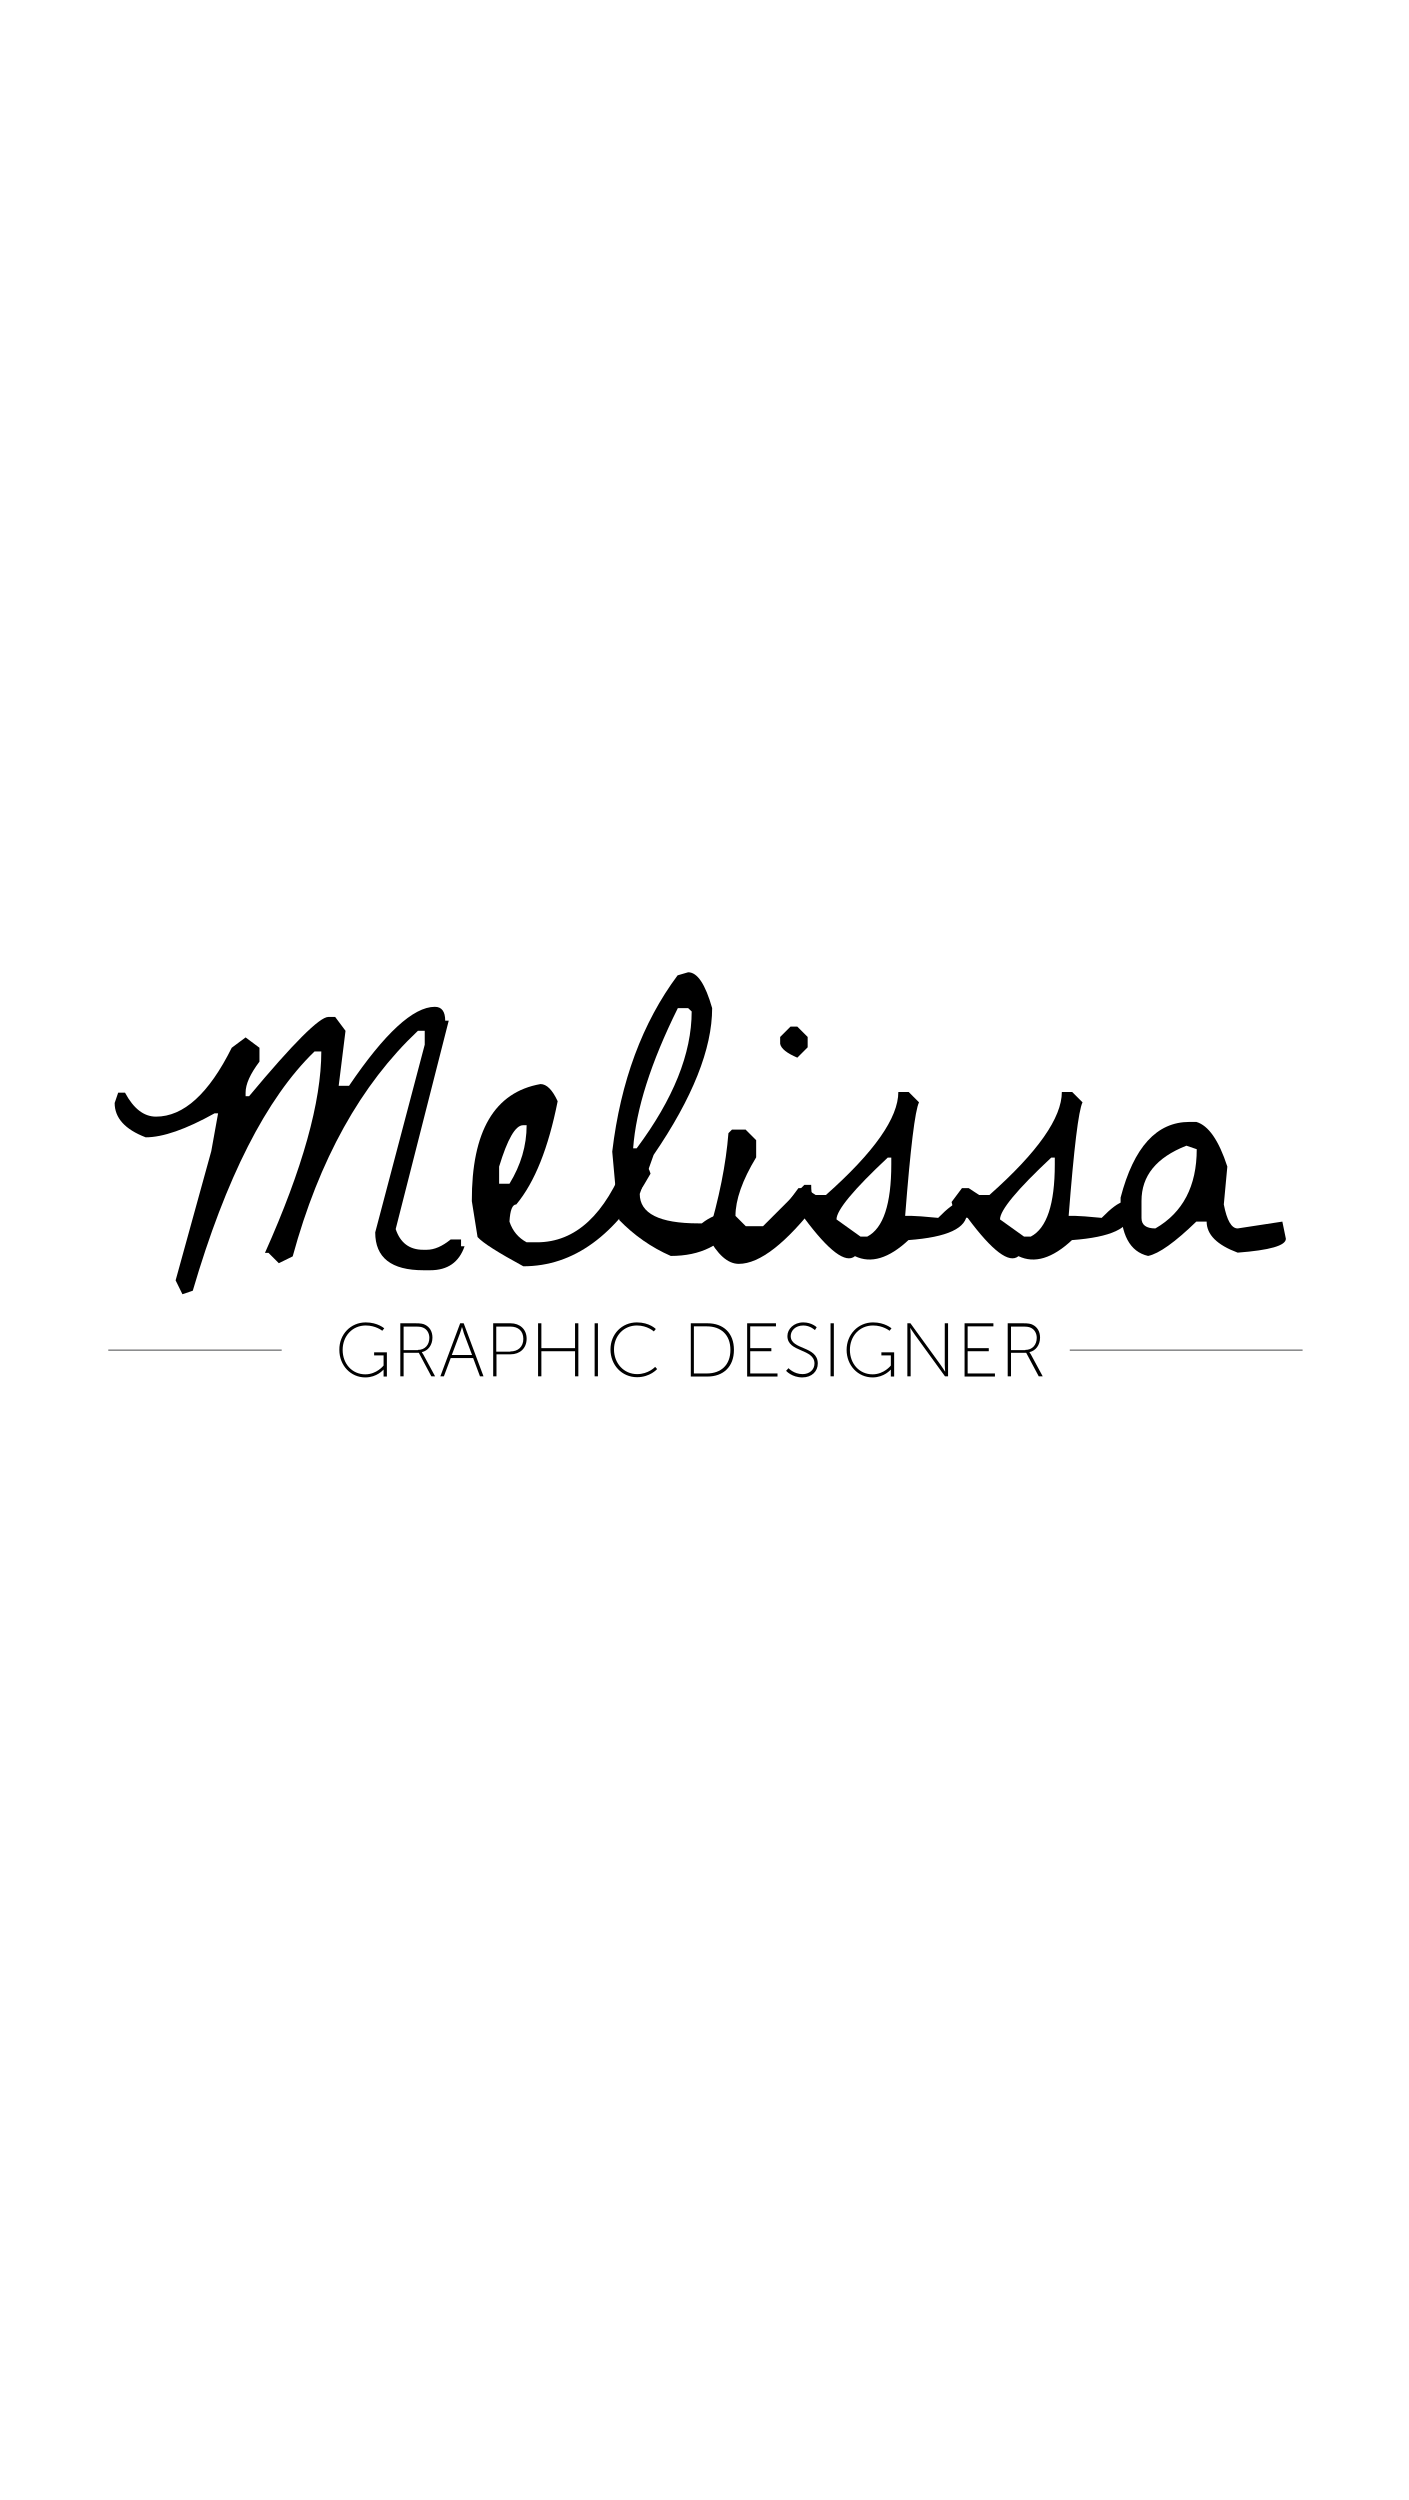
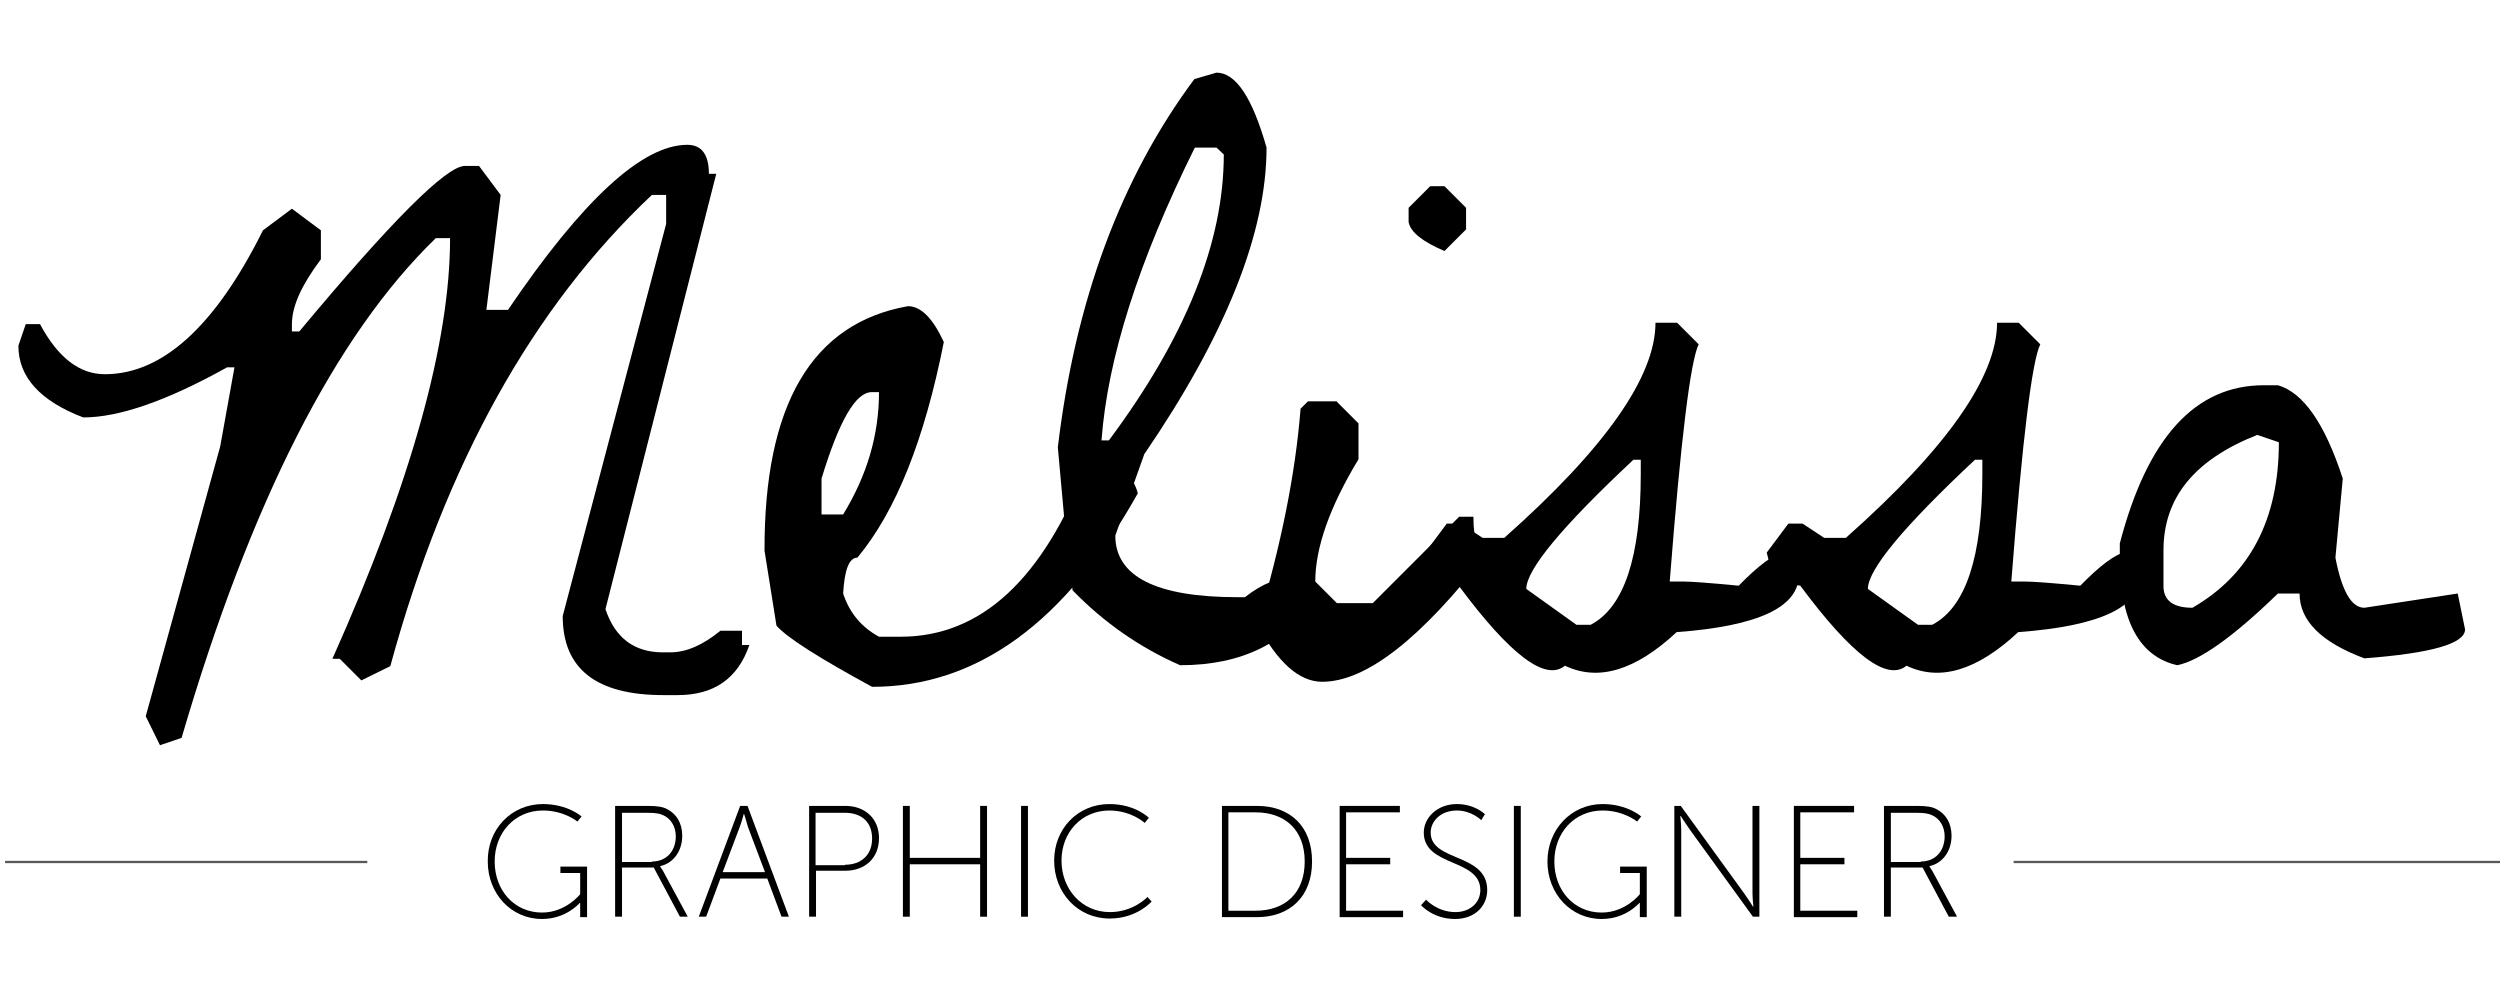
- <svg xmlns="http://www.w3.org/2000/svg" version="1.1" id="Layer_1" x="0px" y="0px" viewBox="0 0 640 1136" enable-background="new 0 0 640 1136" xml:space="preserve">
+ <svg xmlns="http://www.w3.org/2000/svg" version="1.1" id="Layer_1" x="0px" y="0px" viewBox="48.1 426 543.8 214" enable-background="new 48.1 426 543.8 214" xml:space="preserve">
  <line fill="none" stroke="#58595B" stroke-width="0.5" stroke-miterlimit="10" x1="49.2" y1="613.5" x2="128" y2="613.5" />
  <line fill="none" stroke="#58595B" stroke-width="0.5" stroke-miterlimit="10" x1="486.1" y1="613.5" x2="591.9" y2="613.5" />
  <g enable-background="new    ">
-     <path d="M197.6,457.5c3.1,0,4.7,2.1,4.7,6.3h1.6l-22.5,88.4l-1.6,6.3c2.1,6.3,6.3,9.4,12.5,9.4h1.6c3.5,0,7.1-1.6,10.9-4.7h4.7v3.1   h1.6c-2.5,7.3-7.7,10.9-15.6,10.9h-3.1c-14.6,0-21.9-5.7-21.9-17.2l22.5-85.3v-6.3h-3.1c-25.9,24.4-44.9,58.5-56.9,102.5l-6.3,3.1   l-4.7-4.7h-1.6c17.1-38.2,25.6-68.7,25.6-91.5h-3.1c-21.9,21.2-40.3,57.5-55.3,108.7l-4.7,1.6l-3.1-6.3L96,523.1l3.1-17.2h-1.6   c-13.1,7.3-23.5,10.9-31.3,10.9c-9.4-3.6-14.1-8.8-14.1-15.6l1.6-4.7h3.1c3.9,7.3,8.6,10.9,14.1,10.9c12.5,0,24-10.4,34.4-31.3   l6.3-4.7l6.3,4.7v6.3c-4.2,5.6-6.3,10.2-6.3,14.1v1.6h1.6c20-24,32-36,36-36h3.1l4.7,6.3l-3.1,25h4.7   C174.8,469.5,187.8,457.5,197.6,457.5z" />
+     <path d="M197.6,457.5c3.1,0,4.7,2.1,4.7,6.3h1.6l-22.5,88.4l-1.6,6.3c2.1,6.3,6.3,9.4,12.5,9.4h1.6c3.5,0,7.1-1.6,10.9-4.7h4.7v3.1   h1.6c-2.5,7.3-7.7,10.9-15.6,10.9h-3.1c-14.6,0-21.9-5.7-21.9-17.2l22.5-85.3v-6.3h-3.1C164,492.8,145,526.9,133,570.9l-6.3,3.1   l-4.7-4.7h-1.6c17.1-38.2,25.6-68.7,25.6-91.5h-3.1C121,499,102.6,535.3,87.6,586.5l-4.7,1.6l-3.1-6.3L96,523.1l3.1-17.2h-1.6   c-13.1,7.3-23.5,10.9-31.3,10.9c-9.4-3.6-14.1-8.8-14.1-15.6l1.6-4.7h3.1c3.9,7.3,8.6,10.9,14.1,10.9c12.5,0,24-10.4,34.4-31.3   l6.3-4.7l6.3,4.7v6.3c-4.2,5.6-6.3,10.2-6.3,14.1v1.6h1.6c20-24,32-36,36-36h3.1l4.7,6.3l-3.1,25h4.7   C174.8,469.5,187.8,457.5,197.6,457.5z" />
    <path d="M245.6,492.6c2.8,0,5.4,2.6,7.8,7.8c-4.2,21.2-10.4,36.8-18.8,46.9c-1.8,0-2.8,2.6-3.1,7.8c1.4,4.3,4.1,7.4,7.8,9.4h4.7   c17.5,0,31-12.5,40.6-37.5h1.6c5.2,0,8.3,2.1,9.4,6.3c-15.7,28.1-35,42.1-57.8,42.1c-11.4-6.2-18.4-10.6-20.8-13.3l-2.6-16.3   C214.3,514,224.7,496.3,245.6,492.6z M226.8,530.1v7.8h4.7c5.2-8.5,7.8-17.3,7.8-26.6h-1.6C234.2,511.3,230.6,517.6,226.8,530.1z" />
-     <path d="M312.7,441.8c4.2,0,7.8,5.4,10.9,16.3c0,18.5-8.9,40.8-26.6,66.7l-6.3,17.7c0,8.9,8.9,13.4,26.6,13.4h1.6   c3.8-3,7.5-4.4,10.9-4.4l4.7,4.4c-6.3,9.9-16.2,14.8-29.7,14.8c-8.9-3.9-16.7-9.4-23.4-16.3l-1.6-13.4l-1.6-17.7   c3.8-31.9,13.7-58.6,29.7-80.1L312.7,441.8z M308,458.1c-12.3,24.8-19,46-20.3,63.7h1.6c16.7-22.4,25-43.1,25-62.2l-1.6-1.5H308z" />
-     <path d="M338.9,513.4l4.7,4.7v7.8c-6.3,10.4-9.4,19.3-9.4,26.6l4.7,4.7h7.8l18.8-18.8h3.1c0,5.2,1,7.8,3.1,7.8   c-14.5,18.8-26.5,28.1-36,28.1c-5,0-9.7-4.2-14.1-12.5c5.2-17.3,8.3-32.9,9.4-46.9l1.6-1.6H338.9z M359.2,466.5h3.1l4.7,4.7v4.7   l-4.7,4.7c-4.7-2-7.4-4.1-7.8-6.3v-3.1L359.2,466.5z" />
-     <path d="M408.2,496.2h4.7l4.7,4.7c-1.8,3.6-3.9,20.8-6.3,51.6h3.1c1.7,0,5.6,0.3,11.9,0.9c8.7-8.9,13.1-9.7,13.1-2.4   c0,7.1-8.9,11.2-26.6,12.5c-8.9,8.3-17,10.8-24.3,7.3c-4.2,3.5-11.9-2.3-23.1-17.4l-5.7-0.9l-1.6-6.3l4.7-6.3h3.1l4.7,3.1h4.7   C397.3,523.5,408.2,507.9,408.2,496.2z M380.1,554.1l10.9,7.8h3.1c7.3-3.8,10.9-14.8,10.9-32.8v-3.1h-1.6   C387.9,540.5,380.1,549.9,380.1,554.1z" />
-     <path d="M482.5,496.2h4.7l4.7,4.7c-1.8,3.6-3.9,20.8-6.3,51.6h3.1c1.7,0,5.6,0.3,11.9,0.9c8.7-8.9,13.1-9.7,13.1-2.4   c0,7.1-8.9,11.2-26.6,12.5c-8.9,8.3-17,10.8-24.3,7.3c-4.2,3.5-11.9-2.3-23.1-17.4l-5.7-0.9l-1.6-6.3l4.7-6.3h3.1l4.7,3.1h4.7   C471.6,523.5,482.5,507.9,482.5,496.2z M454.4,554.1l10.9,7.8h3.1c7.3-3.8,10.9-14.8,10.9-32.8v-3.1h-1.6   C462.2,540.5,454.4,549.9,454.4,554.1z" />
+     <path d="M312.7,441.8c4.2,0,7.8,5.4,10.9,16.3c0,18.5-8.9,40.8-26.6,66.7l-6.3,17.7c0,8.9,8.9,13.4,26.6,13.4h1.6   c3.8-3,7.5-4.4,10.9-4.4l4.7,4.4c-6.3,9.9-16.2,14.8-29.7,14.8c-8.9-3.9-16.7-9.4-23.4-16.3l-1.6-13.4l-1.6-17.7   c3.8-31.9,13.7-58.6,29.7-80.1L312.7,441.8z M308,458.1c-12.3,24.8-19,46-20.3,63.7h1.6c16.7-22.4,25-43.1,25-62.2l-1.6-1.5   L308,458.1L308,458.1z" />
+     <path d="M338.9,513.4l4.7,4.7v7.8c-6.3,10.4-9.4,19.3-9.4,26.6l4.7,4.7h7.8l18.8-18.8h3.1c0,5.2,1,7.8,3.1,7.8   c-14.5,18.8-26.5,28.1-36,28.1c-5,0-9.7-4.2-14.1-12.5c5.2-17.3,8.3-32.9,9.4-46.9l1.6-1.6h6.3V513.4z M359.2,466.5h3.1l4.7,4.7   v4.7l-4.7,4.7c-4.7-2-7.4-4.1-7.8-6.3v-3.1L359.2,466.5z" />
+     <path d="M408.2,496.2h4.7l4.7,4.7c-1.8,3.6-3.9,20.8-6.3,51.6h3.1c1.7,0,5.6,0.3,11.9,0.9c8.7-8.9,13.1-9.7,13.1-2.4   c0,7.1-8.9,11.2-26.6,12.5c-8.9,8.3-17,10.8-24.3,7.3c-4.2,3.5-11.9-2.3-23.1-17.4l-5.7-0.9l-1.6-6.3l4.7-6.3h3.1l4.7,3.1h4.7   C397.3,523.5,408.2,507.9,408.2,496.2z M380.1,554.1l10.9,7.8h3.1c7.3-3.8,10.9-14.8,10.9-32.8V526h-1.6   C387.9,540.5,380.1,549.9,380.1,554.1z" />
+     <path d="M482.5,496.2h4.7l4.7,4.7c-1.8,3.6-3.9,20.8-6.3,51.6h3.1c1.7,0,5.6,0.3,11.9,0.9c8.7-8.9,13.1-9.7,13.1-2.4   c0,7.1-8.9,11.2-26.6,12.5c-8.9,8.3-17,10.8-24.3,7.3c-4.2,3.5-11.9-2.3-23.1-17.4l-5.7-0.9l-1.6-6.3l4.7-6.3h3.1l4.7,3.1h4.7   C471.6,523.5,482.5,507.9,482.5,496.2z M454.4,554.1l10.9,7.8h3.1c7.3-3.8,10.9-14.8,10.9-32.8V526h-1.6   C462.2,540.5,454.4,549.9,454.4,554.1z" />
    <path d="M540.5,509.8h3.1c5.5,1.6,10.2,8.3,14.1,20.3l-1.6,17.2c1.4,7.3,3.5,10.9,6.3,10.9l20.3-3.1l1.6,7.8   c0,3.1-7.3,5.2-21.9,6.3c-9.4-3.5-14.1-8.2-14.1-14.1h-4.7c-9.7,9.4-17,14.6-21.9,15.6c-8.3-1.9-12.5-9.7-12.5-23.4v-3.1   C515.2,521.2,525.6,509.8,540.5,509.8z M518.7,545.7v7.8c0,3.1,2.1,4.7,6.3,4.7c12.5-7.2,18.8-19.2,18.8-36l-4.7-1.6   C525.4,526,518.7,534.3,518.7,545.7z" />
  </g>
  <g enable-background="new    ">
-     <path d="M166.2,600.9c5.4,0,8.4,2.7,8.4,2.7l-0.9,1.1c0,0-2.9-2.4-7.5-2.4c-6.1,0-10.5,4.8-10.5,11.1c0,6.3,4.3,11.1,10.3,11.1   c5.2,0,8.3-4,8.3-4v-4.6h-4.3v-1.4h5.8v11h-1.5v-2.1c0-0.5,0-1,0-1h-0.1c0,0-2.9,3.5-8.2,3.5c-6.7,0-11.8-5.5-11.8-12.5   C154.1,606.4,159.3,600.9,166.2,600.9z" />
-     <path d="M181.8,601.3h7.1c2.2,0,3.4,0.2,4.3,0.7c2,1,3.3,3,3.3,5.8c0,3.4-2,6-4.8,6.6v0.1c0,0,0.2,0.3,0.6,0.9l5.4,10H196   l-5.7-10.7h-6.9v10.7h-1.5V601.3z M189.9,613.4c3.2,0,5.2-2.3,5.2-5.5c0-2.1-1.1-3.9-2.8-4.6c-0.7-0.3-1.4-0.5-3.4-0.5h-5.5v10.7   H189.9z" />
+     <path d="M166.2,600.9c5.4,0,8.4,2.7,8.4,2.7l-0.9,1.1c0,0-2.9-2.4-7.5-2.4c-6.1,0-10.5,4.8-10.5,11.1s4.3,11.1,10.3,11.1   c5.2,0,8.3-4,8.3-4v-4.6H170v-1.4h5.8v11h-1.5v-2.1c0-0.5,0-1,0-1h-0.1c0,0-2.9,3.5-8.2,3.5c-6.7,0-11.8-5.5-11.8-12.5   C154.1,606.4,159.3,600.9,166.2,600.9z" />
+     <path d="M181.8,601.3h7.1c2.2,0,3.4,0.2,4.3,0.7c2,1,3.3,3,3.3,5.8c0,3.4-2,6-4.8,6.6v0.1c0,0,0.2,0.3,0.6,0.9l5.4,10H196   l-5.7-10.7h-6.9v10.7h-1.5v-24.1H181.8z M189.9,613.4c3.2,0,5.2-2.3,5.2-5.5c0-2.1-1.1-3.9-2.8-4.6c-0.7-0.3-1.4-0.5-3.4-0.5h-5.5   v10.7h6.5V613.4z" />
    <path d="M215,617.1h-10.2l-3.1,8.3h-1.6l9-24.1h1.6l9,24.1h-1.6L215,617.1z M209.9,603c0,0-0.5,1.9-0.9,2.9l-3.7,9.8h9.2l-3.7-9.8   C210.5,604.9,210,603,209.9,603L209.9,603z" />
-     <path d="M224.1,601.3h7.9c4.2,0,7.3,2.7,7.3,7c0,4.4-3.1,7.1-7.3,7.1h-6.4v10h-1.5V601.3z M231.9,614.1c3.5,0,5.9-2.1,5.9-5.7   s-2.3-5.6-5.9-5.6h-6.4v11.4H231.9z" />
+     <path d="M224.1,601.3h7.9c4.2,0,7.3,2.7,7.3,7c0,4.4-3.1,7.1-7.3,7.1h-6.4v10h-1.5V601.3z M231.9,614.1c3.5,0,5.9-2.1,5.9-5.7   s-2.3-5.6-5.9-5.6h-6.4v11.4h6.4V614.1z" />
    <path d="M244.5,601.3h1.5v11.3h15.3v-11.3h1.5v24.1h-1.5V614H246v11.4h-1.5V601.3z" />
    <path d="M270.2,601.3h1.5v24.1h-1.5V601.3z" />
    <path d="M289.4,600.9c5.7,0,8.6,3,8.6,3l-0.9,1.1c0,0-2.9-2.7-7.7-2.7c-5.9,0-10.4,4.6-10.4,10.9c0,6.3,4.5,11.2,10.5,11.2   c5.2,0,8.2-3.3,8.2-3.3l0.9,1c0,0-3.2,3.7-9.1,3.7c-7,0-12.1-5.6-12.1-12.6S282.6,600.9,289.4,600.9z" />
-     <path d="M313.9,601.3h7.6c7.2,0,12,4.4,12,12.1c0,7.7-4.9,12.1-12,12.1h-7.6V601.3z M321.2,624.1c6.4,0,10.7-3.8,10.7-10.7   c0-6.9-4.3-10.7-10.7-10.7h-5.9v21.4H321.2z" />
-     <path d="M339.4,601.3h13.2v1.4h-11.7v9.9h9.6v1.4h-9.6v10.1h12.4v1.4h-13.8V601.3z" />
+     <path d="M313.9,601.3h7.6c7.2,0,12,4.4,12,12.1c0,7.7-4.9,12.1-12,12.1h-7.6V601.3z M321.2,624.1c6.4,0,10.7-3.8,10.7-10.7   s-4.3-10.7-10.7-10.7h-5.9v21.4H321.2z" />
+     <path d="M339.4,601.3h13.2v1.4h-11.7v9.9h9.6v1.4h-9.6v10.1h12.4v1.4h-13.8v-24.2H339.4z" />
    <path d="M358.3,621.7c0,0,2.4,2.7,6.4,2.7c3,0,5.4-1.9,5.4-4.8c0-6.9-12.3-5-12.3-12.5c0-3.2,2.9-6.2,7.2-6.2   c3.9,0,6.1,2.2,6.1,2.2l-0.8,1.3c0,0-2.1-2.1-5.3-2.1c-3.6,0-5.7,2.4-5.7,4.8c0,6.4,12.3,4.4,12.3,12.5c0,3.5-2.7,6.3-7,6.3   c-4.8,0-7.4-3-7.4-3L358.3,621.7z" />
    <path d="M377.4,601.3h1.5v24.1h-1.5V601.3z" />
-     <path d="M396.7,600.9c5.4,0,8.4,2.7,8.4,2.7l-0.9,1.1c0,0-2.9-2.4-7.5-2.4c-6.1,0-10.5,4.8-10.5,11.1c0,6.3,4.3,11.1,10.3,11.1   c5.2,0,8.3-4,8.3-4v-4.6h-4.3v-1.4h5.8v11h-1.5v-2.1c0-0.5,0-1,0-1h-0.1c0,0-2.9,3.5-8.2,3.5c-6.7,0-11.8-5.5-11.8-12.5   C384.7,606.4,389.9,600.9,396.7,600.9z" />
+     <path d="M396.7,600.9c5.4,0,8.4,2.7,8.4,2.7l-0.9,1.1c0,0-2.9-2.4-7.5-2.4c-6.1,0-10.5,4.8-10.5,11.1s4.3,11.1,10.3,11.1   c5.2,0,8.3-4,8.3-4v-4.6h-4.3v-1.4h5.8v11h-1.5v-2.1c0-0.5,0-1,0-1h-0.1c0,0-2.9,3.5-8.2,3.5c-6.7,0-11.8-5.5-11.8-12.5   C384.7,606.4,389.9,600.9,396.7,600.9z" />
    <path d="M412.3,601.3h1.4l13.7,18.9c0.8,1.1,2,3,2,3h0.1c0,0-0.2-1.8-0.2-3v-18.9h1.5v24.1h-1.4l-13.7-18.9c-0.8-1.1-2-3-2-3h-0.1   c0,0,0.2,1.8,0.2,3v18.9h-1.5V601.3z" />
-     <path d="M438.2,601.3h13.2v1.4h-11.7v9.9h9.6v1.4h-9.6v10.1h12.4v1.4h-13.8V601.3z" />
-     <path d="M457.9,601.3h7.1c2.2,0,3.4,0.2,4.3,0.7c2,1,3.3,3,3.3,5.8c0,3.4-2,6-4.8,6.6v0.1c0,0,0.2,0.3,0.6,0.9l5.4,10H472   l-5.7-10.7h-6.9v10.7h-1.5V601.3z M465.9,613.4c3.2,0,5.2-2.3,5.2-5.5c0-2.1-1.1-3.9-2.8-4.6c-0.7-0.3-1.4-0.5-3.4-0.5h-5.5v10.7   H465.9z" />
+     <path d="M438.2,601.3h13.2v1.4h-11.7v9.9h9.6v1.4h-9.6v10.1h12.4v1.4h-13.8v-24.2H438.2z" />
+     <path d="M457.9,601.3h7.1c2.2,0,3.4,0.2,4.3,0.7c2,1,3.3,3,3.3,5.8c0,3.4-2,6-4.8,6.6v0.1c0,0,0.2,0.3,0.6,0.9l5.4,10H472   l-5.7-10.7h-6.9v10.7h-1.5V601.3z M465.9,613.4c3.2,0,5.2-2.3,5.2-5.5c0-2.1-1.1-3.9-2.8-4.6c-0.7-0.3-1.4-0.5-3.4-0.5h-5.5v10.7   h6.5V613.4z" />
  </g>
</svg>
